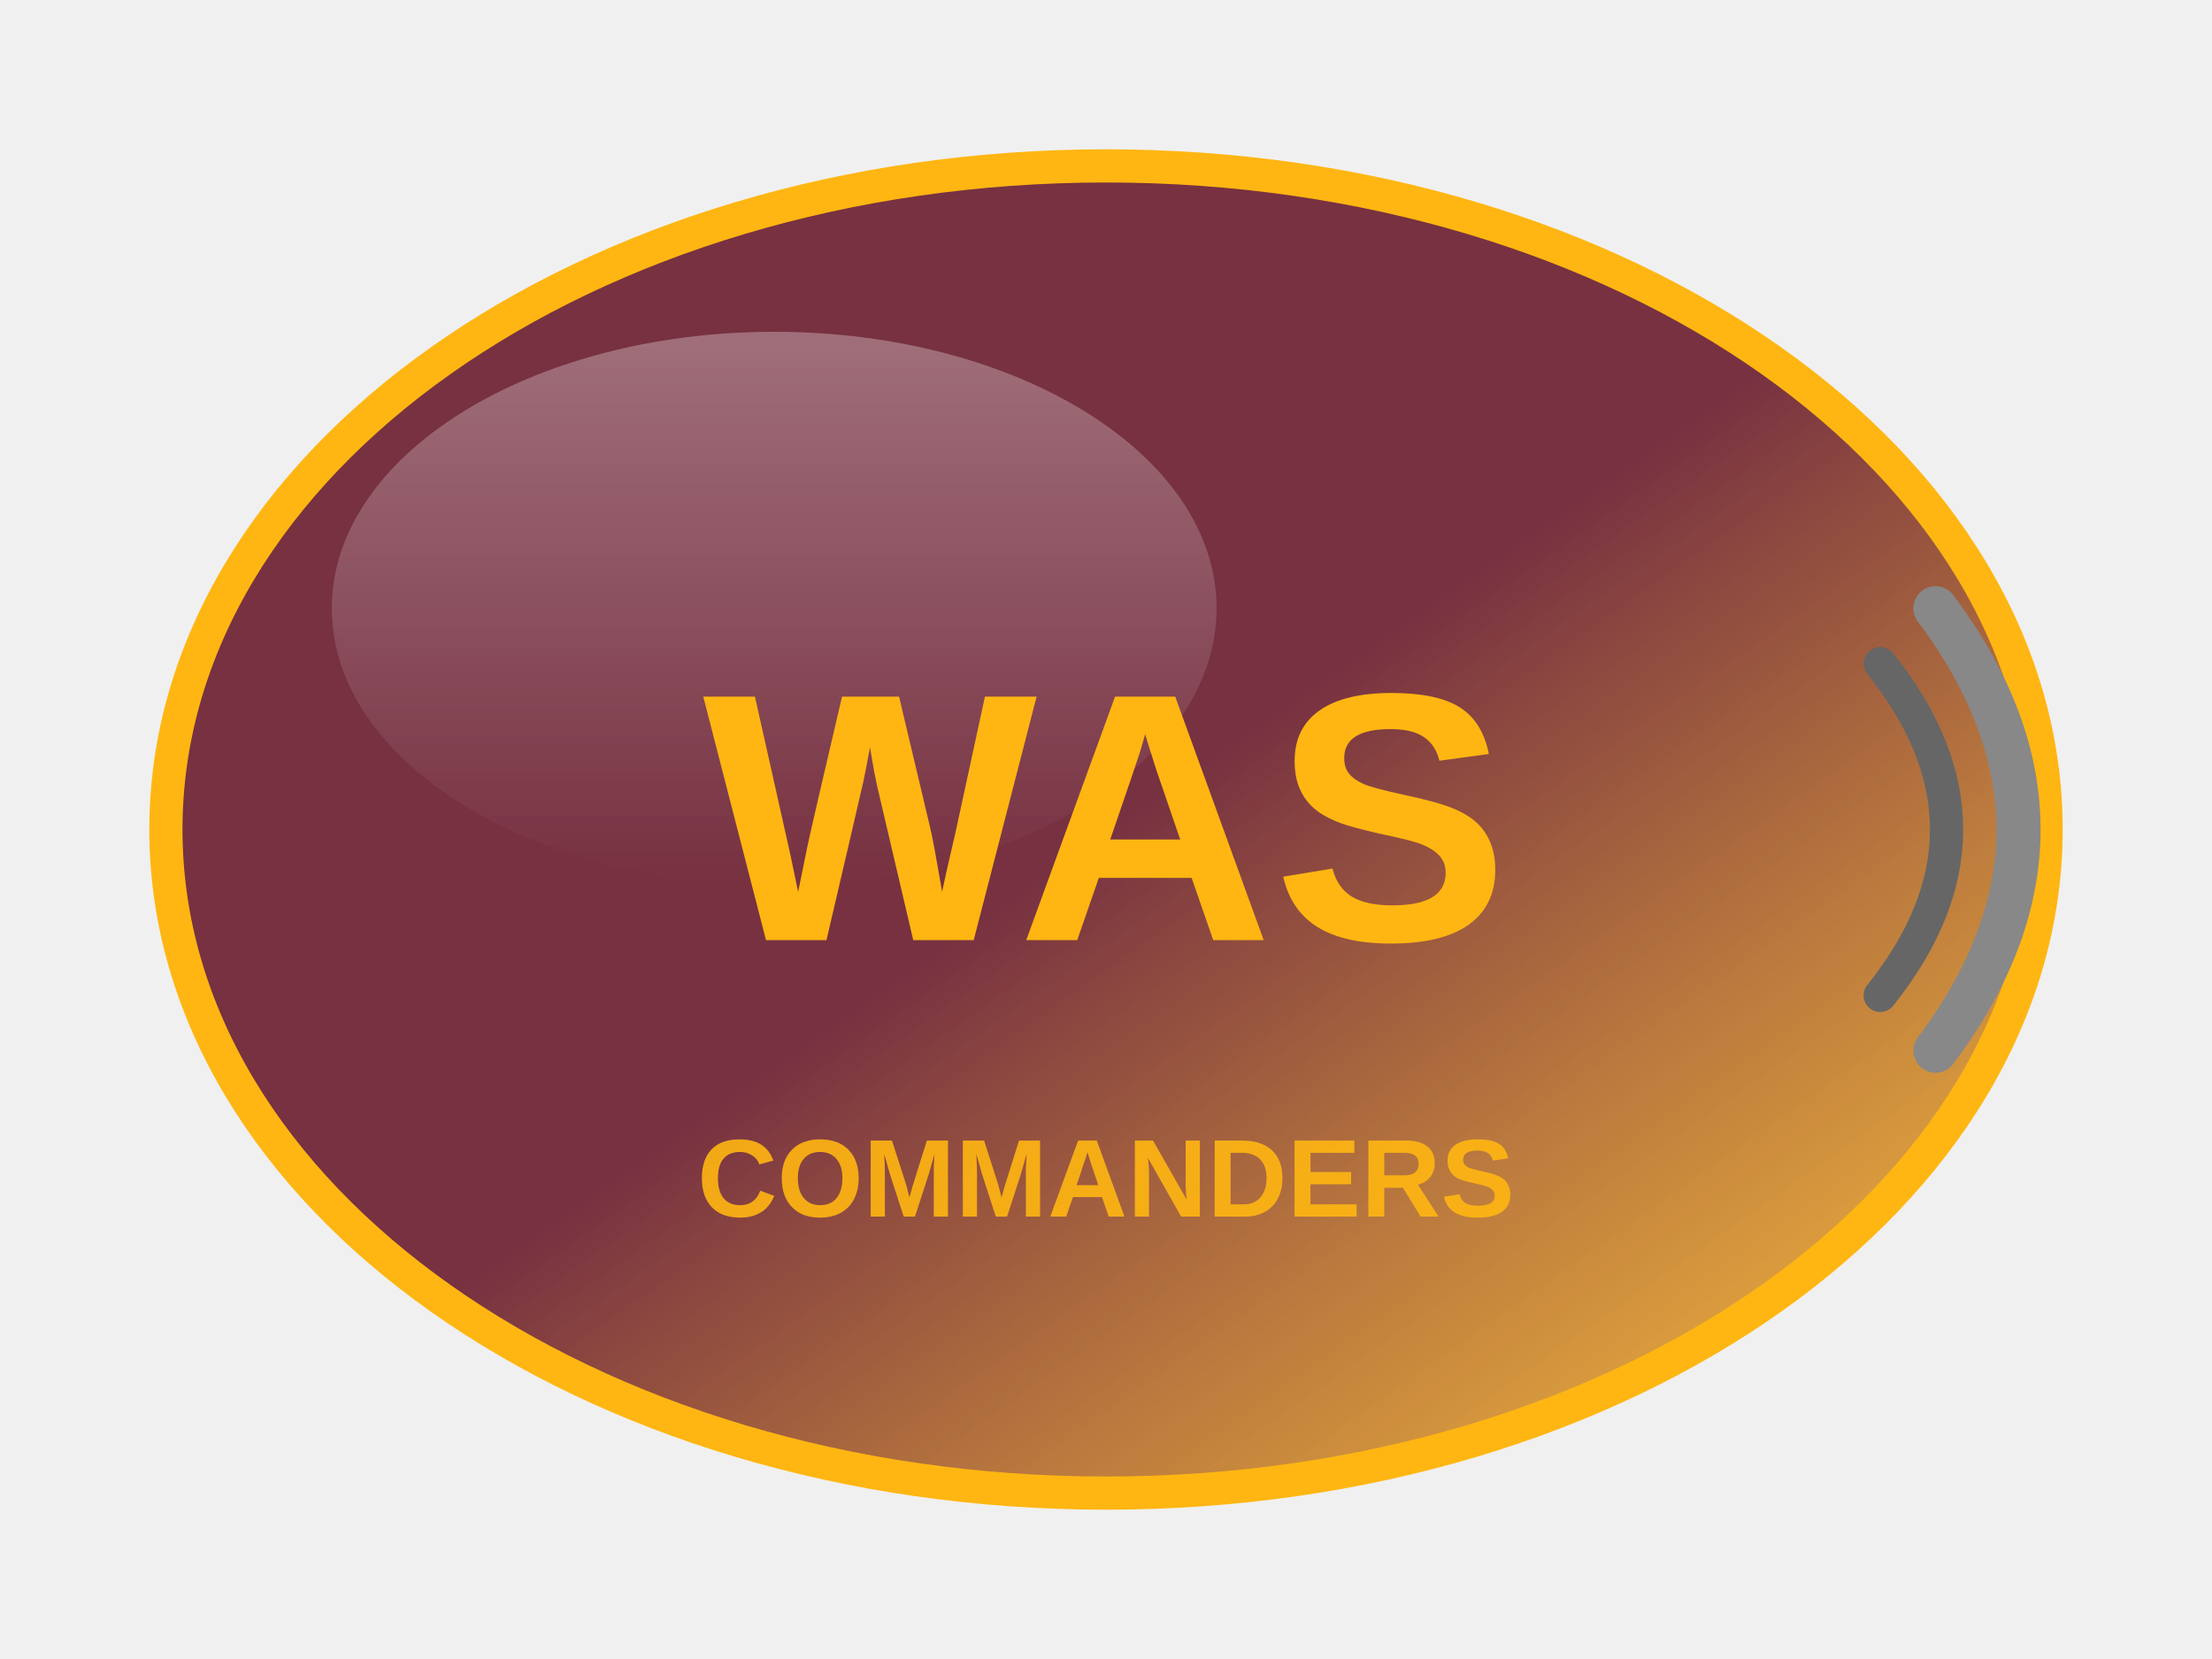
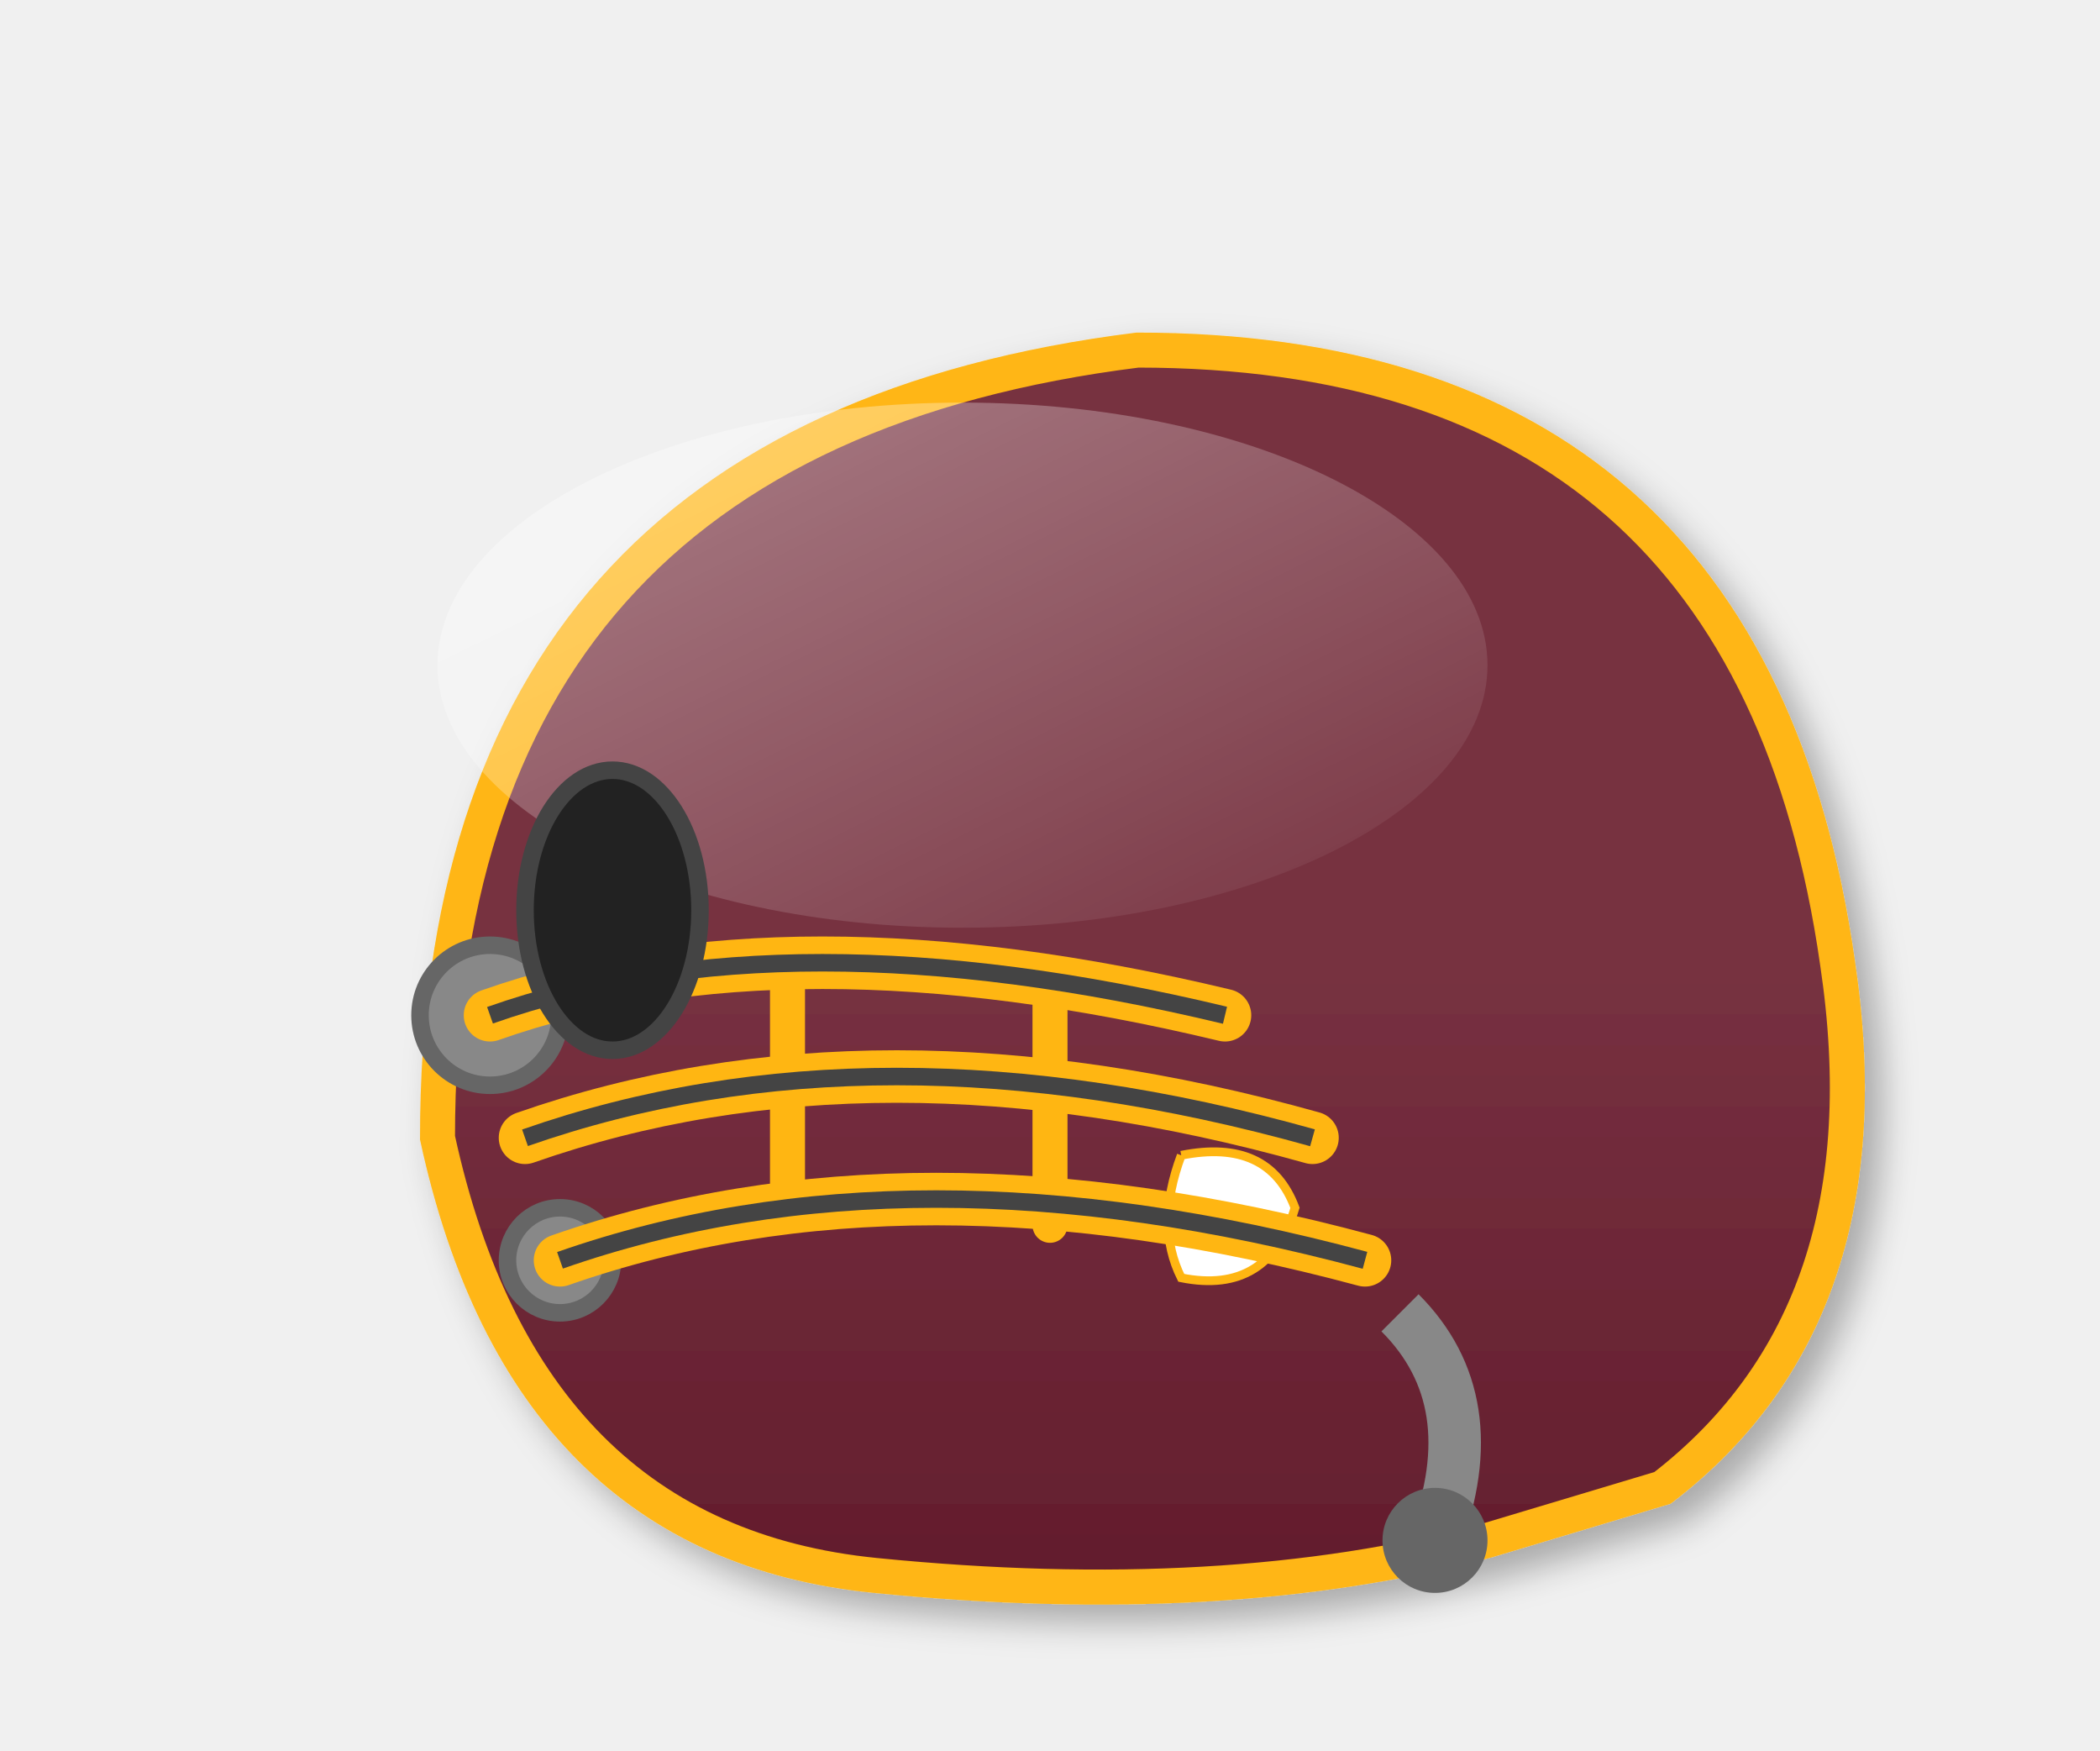
- <svg xmlns="http://www.w3.org/2000/svg" viewBox="0 0 200 150">
+ <svg xmlns="http://www.w3.org/2000/svg" viewBox="0 0 120 100">
  <defs>
-     <linearGradient id="helmetGradWAS" x1="0%" y1="0%" x2="100%" y2="100%">
+     <linearGradient id="helmetShellWAS" x1="0%" y1="0%" x2="0%" y2="100%">
      <stop offset="0%" style="stop-color:#773141;stop-opacity:1" />
      <stop offset="50%" style="stop-color:#773141;stop-opacity:1" />
-       <stop offset="100%" style="stop-color:#FFB612;stop-opacity:0.8" />
+       <stop offset="100%" style="stop-color:#631d2d;stop-opacity:1" />
    </linearGradient>
-     <linearGradient id="highlightWAS" x1="0%" y1="0%" x2="0%" y2="100%">
-       <stop offset="0%" style="stop-color:#ffffff;stop-opacity:0.3" />
+     <linearGradient id="helmetHighlightWAS" x1="0%" y1="0%" x2="100%" y2="100%">
+       <stop offset="0%" style="stop-color:#ffffff;stop-opacity:0.4" />
      <stop offset="100%" style="stop-color:#ffffff;stop-opacity:0" />
    </linearGradient>
+     <filter id="shadowWAS" x="-20%" y="-20%" width="140%" height="140%">
+       <feDropShadow dx="1" dy="1" stdDeviation="1" flood-opacity="0.3" />
+     </filter>
  </defs>
-   <ellipse cx="100" cy="75" rx="85" ry="60" fill="url(#helmetGradWAS)" stroke="#FFB612" stroke-width="3" />
-   <ellipse cx="70" cy="55" rx="40" ry="25" fill="url(#highlightWAS)" />
-   <path d="M 175 55 Q 190 75 175 95" fill="none" stroke="#888888" stroke-width="4" stroke-linecap="round" />
-   <path d="M 170 60 Q 182 75 170 90" fill="none" stroke="#666666" stroke-width="3" stroke-linecap="round" />
-   <text x="100" y="85" font-family="Arial, sans-serif" font-size="32" font-weight="bold" text-anchor="middle" fill="#FFB612" style="text-shadow: 1px 1px 2px rgba(0,0,0,0.5);">
-     WAS
-   </text>
-   <text x="100" y="110" font-family="Arial, sans-serif" font-size="10" font-weight="600" text-anchor="middle" fill="#FFB612" opacity="0.9">
-     COMMANDERS
-   </text>
+   <path d="M 25 65 Q 25 25 65 20 Q 100 20 105 55 Q 108 75 95 85 L 85 88 Q 70 92 50 90 Q 30 88 25 65 Z" fill="url(#helmetShellWAS)" stroke="#FFB612" stroke-width="2" filter="url(#shadowWAS)" />
+   <ellipse cx="55" cy="38" rx="30" ry="15" fill="url(#helmetHighlightWAS)" />
+   <g transform="translate(45, 45) scale(0.5)">
+     <path d="M 45 42 Q 55 40 58 48 Q 55 58 45 56 Q 42 50 45 42 M 48 48 L 52 52" fill="#FFFFFF" stroke="#FFB612" stroke-width="1" />
+   </g>
+   <circle cx="28" cy="58" r="4" fill="#888888" stroke="#666666" stroke-width="1" />
+   <circle cx="32" cy="72" r="3" fill="#888888" stroke="#666666" stroke-width="1" />
+   <g stroke="#FFB612" stroke-width="3" fill="none" stroke-linecap="round">
+     <path d="M 28 58 Q 45 52 70 58" />
+     <path d="M 30 65 Q 50 58 75 65" />
+     <path d="M 32 72 Q 52 65 78 72" />
+     <path d="M 45 55 L 45 68" stroke-width="2" />
+     <path d="M 60 57 L 60 70" stroke-width="2" />
+   </g>
+   <path d="M 28 58 Q 45 52 70 58" stroke="#444444" stroke-width="1" fill="none" />
+   <path d="M 30 65 Q 50 58 75 65" stroke="#444444" stroke-width="1" fill="none" />
+   <path d="M 32 72 Q 52 65 78 72" stroke="#444444" stroke-width="1" fill="none" />
+   <ellipse cx="35" cy="52" rx="5" ry="8" fill="#222222" stroke="#444444" stroke-width="1" />
+   <path d="M 80 75 Q 85 80 82 88" stroke="#888888" stroke-width="3" fill="none" />
+   <circle cx="82" cy="88" r="3" fill="#666666" />
</svg>
